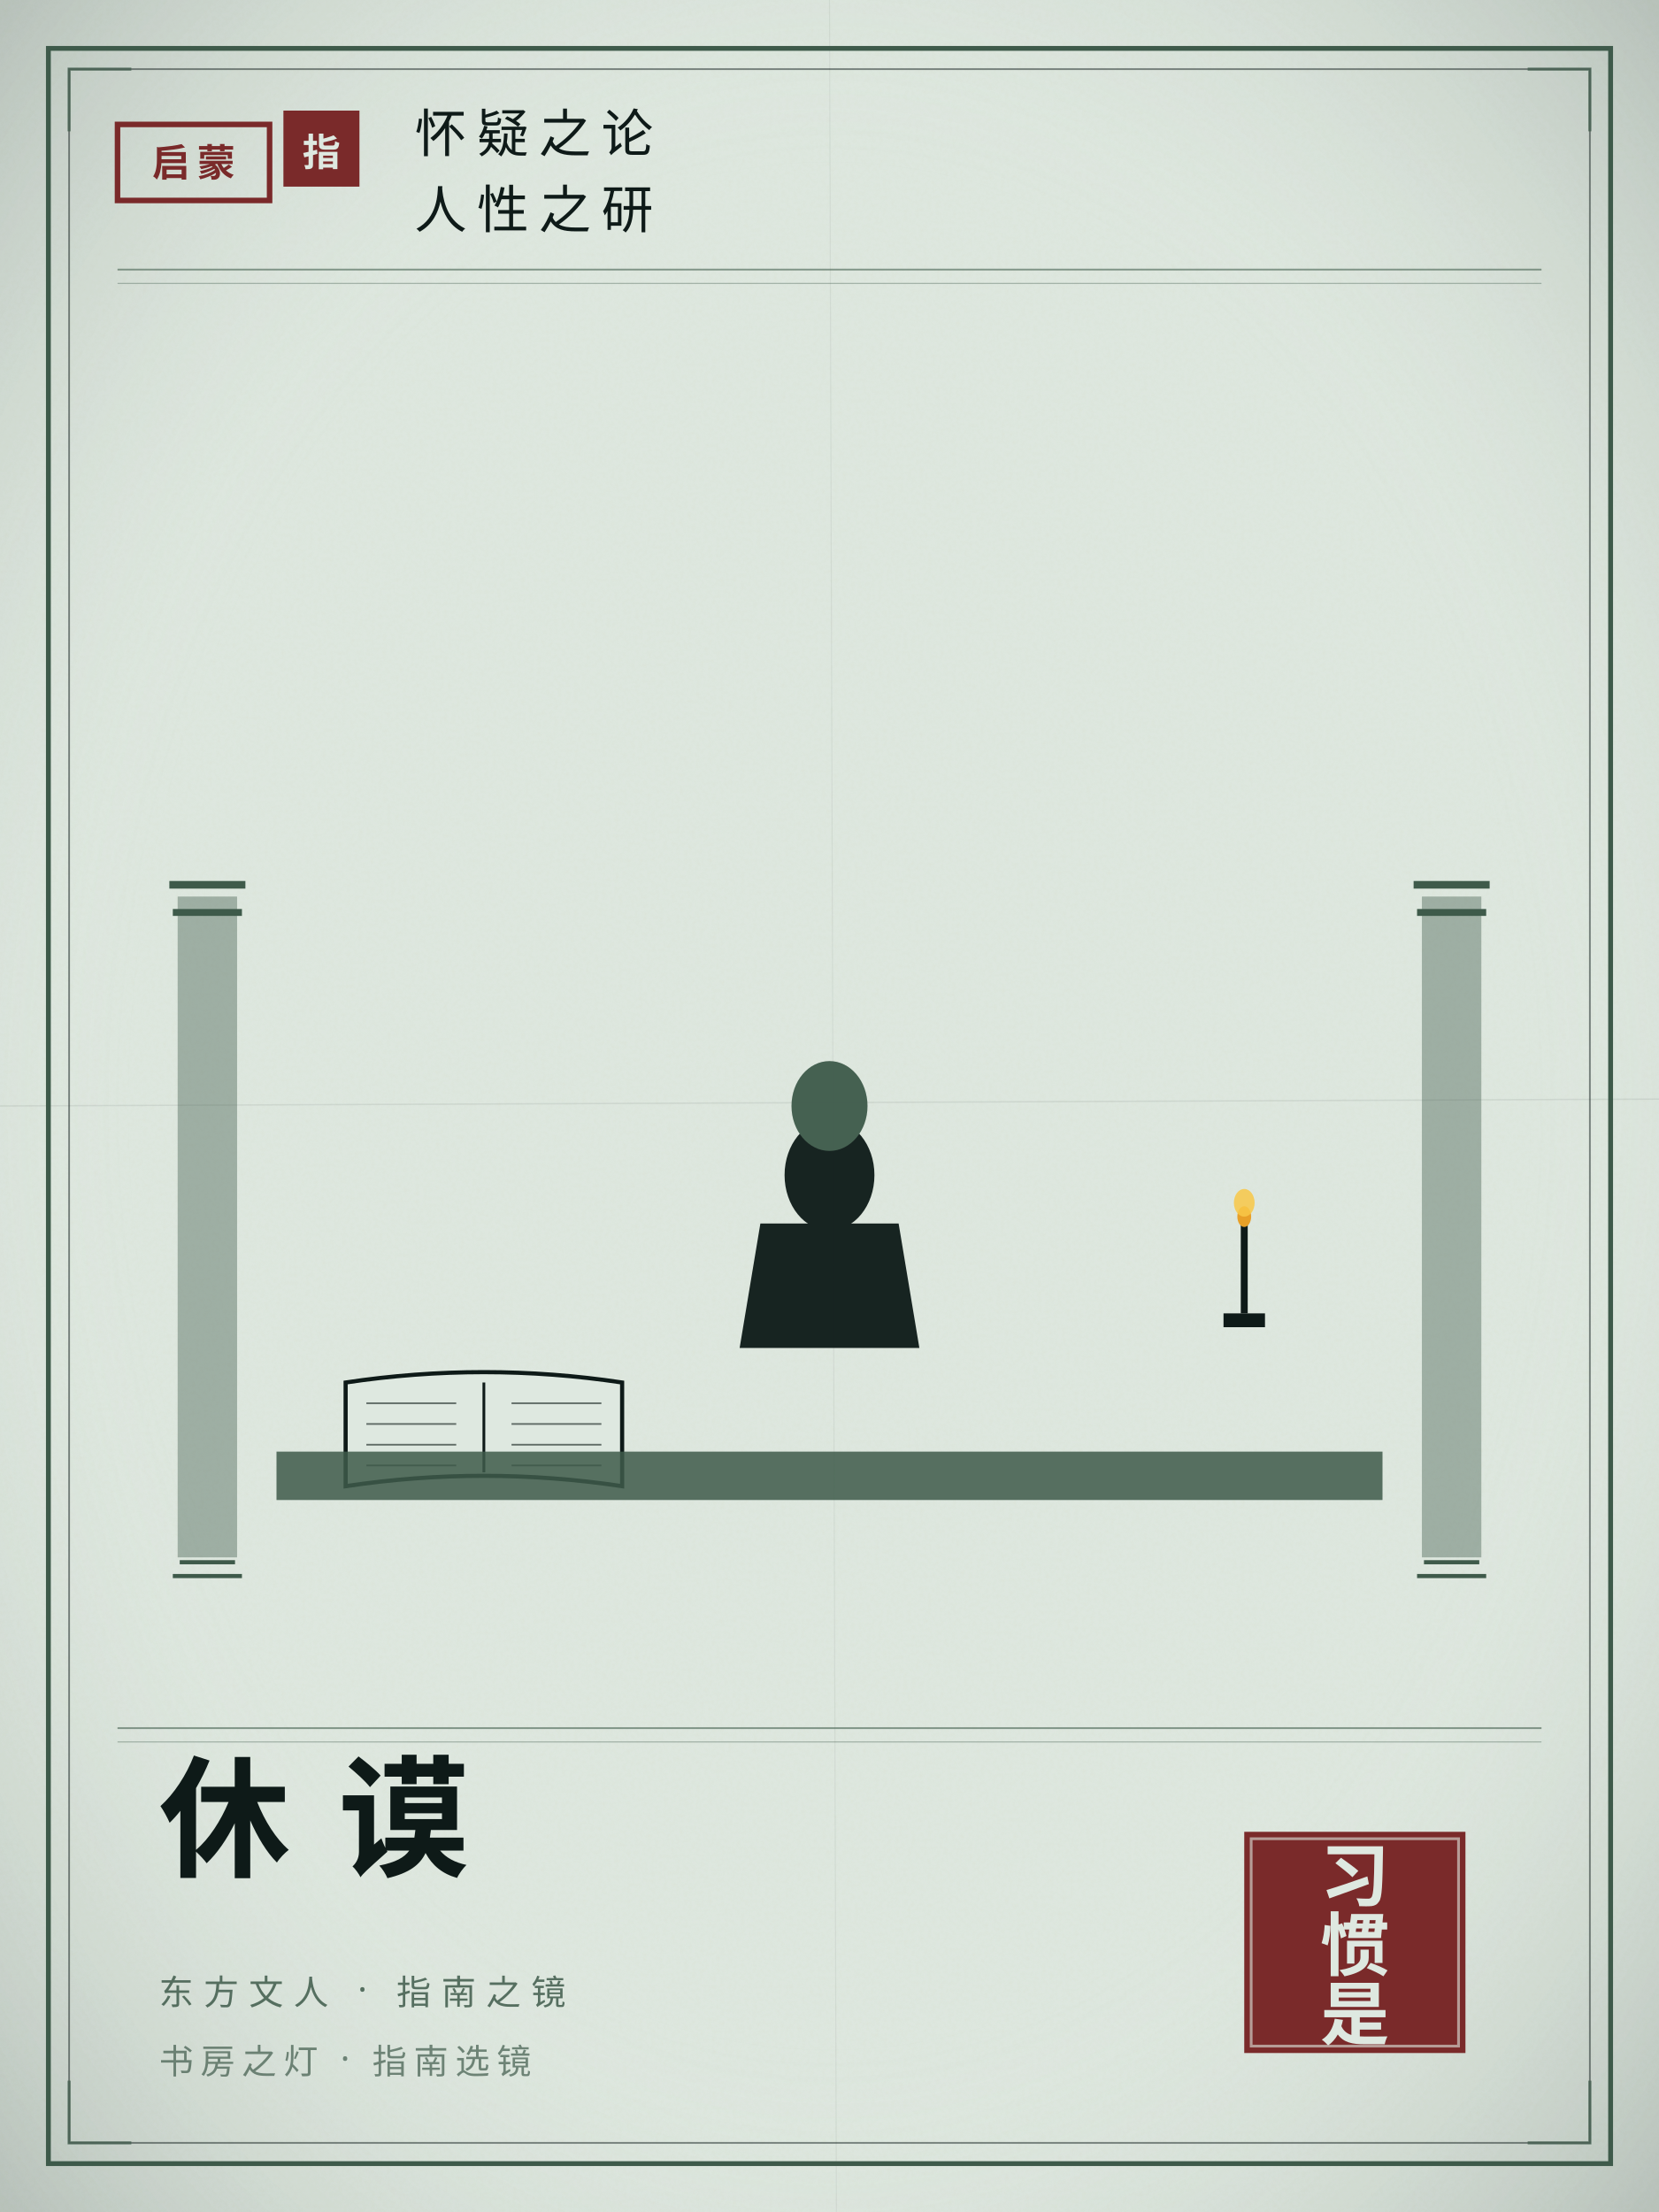
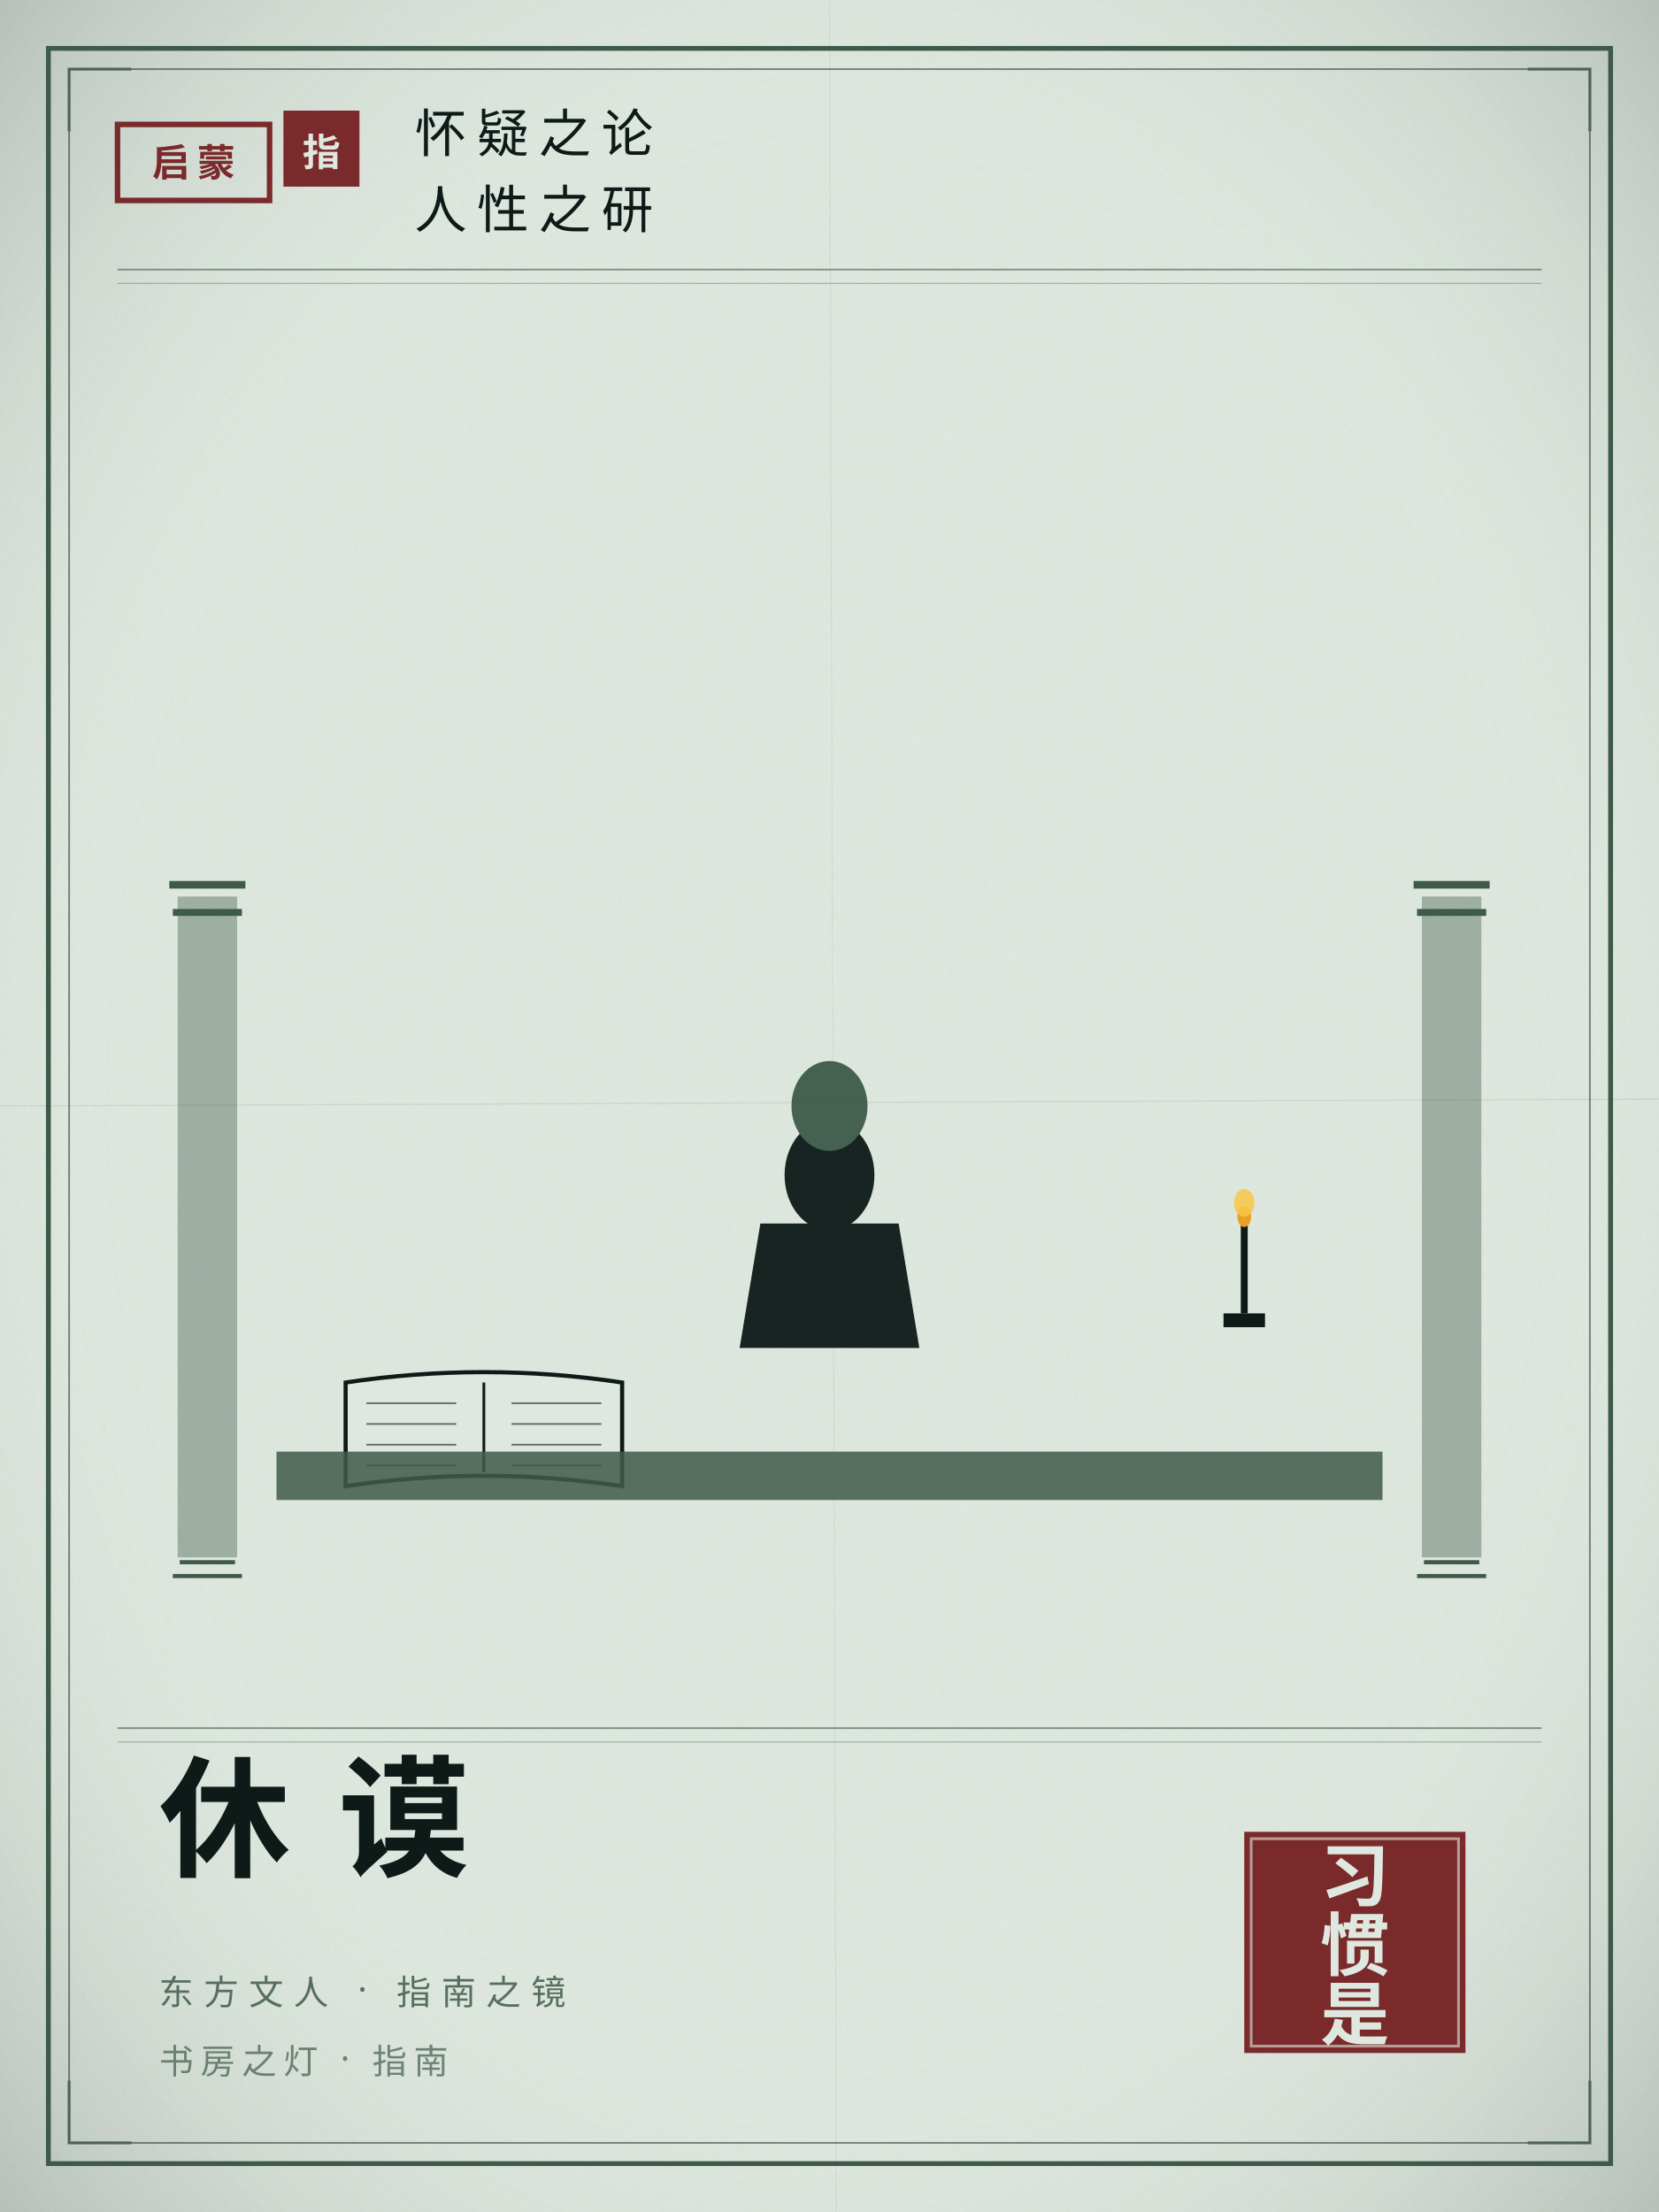
<svg xmlns="http://www.w3.org/2000/svg" viewBox="0 0 480 640" width="480" height="640" preserveAspectRatio="xMidYMid meet">
  <defs>
    <filter id="ink-53" x="-10%" y="-10%" width="120%" height="120%">
      <feTurbulence type="fractalNoise" baseFrequency="0.022" numOctaves="2" seed="53" result="noise" />
      <feDisplacementMap in="SourceGraphic" in2="noise" scale="2.4" />
    </filter>
    <filter id="ink-strong-53" x="-10%" y="-10%" width="120%" height="120%">
      <feTurbulence type="fractalNoise" baseFrequency="0.045" numOctaves="3" seed="60" result="noise" />
      <feDisplacementMap in="SourceGraphic" in2="noise" scale="3.6" />
    </filter>
    <filter id="wash-53" x="-20%" y="-20%" width="140%" height="140%">
      <feTurbulence type="fractalNoise" baseFrequency="0.018" numOctaves="2" seed="56" result="t" />
      <feDisplacementMap in="SourceGraphic" in2="t" scale="6" />
      <feGaussianBlur stdDeviation="0.6" />
    </filter>
    <filter id="haze-53">
      <feGaussianBlur stdDeviation="2.4" />
    </filter>
    <filter id="paper-53" x="0%" y="0%" width="100%" height="100%">
      <feTurbulence type="fractalNoise" baseFrequency="0.85" numOctaves="2" seed="64" result="grain" />
      <feColorMatrix in="grain" type="matrix" values="0 0 0 0 0.45                 0 0 0 0 0.35                 0 0 0 0 0.20                 0 0 0 0.10 0" />
    </filter>
  </defs>
  <rect x="0" y="0" width="480" height="640" fill="#dee8e0" />
  <rect x="0" y="0" width="480" height="640" fill="#dee8e0" filter="url(#paper-53)" opacity="0.55" />
  <radialGradient id="vignette-53" cx="50%" cy="50%" r="70%">
    <stop offset="60%" stop-color="#dee8e0" stop-opacity="0" />
    <stop offset="100%" stop-color="#0e1a18" stop-opacity="0.18" />
  </radialGradient>
  <rect x="0" y="0" width="480" height="640" fill="url(#vignette-53)" />
  <path d="M 0 320 L 480 318" stroke="#0e1a18" stroke-width="0.4" opacity="0.08" />
  <path d="M 240 0 L 242 640" stroke="#0e1a18" stroke-width="0.3" opacity="0.06" />
  <rect x="14" y="14" width="452" height="612" fill="none" stroke="#3e5a4a" stroke-width="1.4" />
  <rect x="20" y="20" width="440" height="600" fill="none" stroke="#0e1a18" stroke-width="0.5" opacity="0.5" />
  <g stroke="#3e5a4a" stroke-width="0.9" fill="none" opacity="0.7">
    <path d="M 20 38 L 20 20 L 38 20" />
    <path d="M 442 20 L 460 20 L 460 38" />
    <path d="M 460 602 L 460 620 L 442 620" />
    <path d="M 38 620 L 20 620 L 20 602" />
  </g>
  <g>
    <g transform="translate(34 36)">
      <rect x="0" y="0" width="44" height="22" fill="none" stroke="#7a2a2a" stroke-width="1.6" />
      <text x="22" y="15" text-anchor="middle" font-family="STKaiti, KaiTi, serif" font-size="11" fill="#7a2a2a" letter-spacing="2" font-weight="600">启蒙</text>
    </g>
    <g transform="translate(82 32)">
      <rect x="0" y="0" width="22" height="22" fill="#7a2a2a" />
      <text x="11" y="16" text-anchor="middle" font-family="serif" font-size="11" fill="#dee8e0" font-weight="700">指</text>
    </g>
    <g transform="translate(120 44)">
      <text font-family="STKaiti, KaiTi, serif" font-size="15" fill="#0e1a18" letter-spacing="3" font-weight="500">
        <tspan x="0" dy="0">怀疑之论</tspan>
        <tspan x="0" dy="22">人性之研</tspan>
      </text>
    </g>
    <line x1="34" y1="78" x2="446" y2="78" stroke="#3e5a4a" stroke-width="0.5" opacity="0.6" />
    <line x1="34" y1="82" x2="446" y2="82" stroke="#3e5a4a" stroke-width="0.3" opacity="0.4" />
  </g>
  <g>
    <g stroke="#3e5a4a" stroke-width="1.2" fill="none">
      <rect x="52" y="260" width="16" height="190" fill="#3e5a4a" opacity="0.4" />
      <line x1="50" y1="264" x2="70" y2="264" stroke-width="2" />
      <line x1="49" y1="256" x2="71" y2="256" stroke-width="2.2" />
      <line x1="52" y1="452" x2="68" y2="452" />
      <line x1="50" y1="456" x2="70" y2="456" />
    </g>
    <g stroke="#3e5a4a" stroke-width="1.2" fill="none">
      <rect x="412" y="260" width="16" height="190" fill="#3e5a4a" opacity="0.4" />
      <line x1="410" y1="264" x2="430" y2="264" stroke-width="2" />
      <line x1="409" y1="256" x2="431" y2="256" stroke-width="2.2" />
      <line x1="412" y1="452" x2="428" y2="452" />
      <line x1="410" y1="456" x2="430" y2="456" />
    </g>
    <g>
      <line x1="360" y1="352" x2="360" y2="380" stroke="#0e1a18" stroke-width="2" />
      <ellipse cx="360" cy="352" rx="2" ry="3" fill="#e8a028" />
      <ellipse cx="360" cy="348" rx="3" ry="4" fill="#f8c848" opacity="0.85" />
      <rect x="354" y="380" width="12" height="4" fill="#0e1a18" />
    </g>
    <g>
      <path d="M 100 400 Q 140 394 180 400 L 180 430 Q 140 424 100 430 Z" fill="#dee8e0" stroke="#0e1a18" stroke-width="1.2" />
      <line x1="140" y1="400" x2="140" y2="426" stroke="#0e1a18" stroke-width="0.8" />
      <line x1="106" y1="406" x2="132" y2="406" stroke="#0e1a18" stroke-width="0.5" opacity="0.6" />
      <line x1="106" y1="412" x2="132" y2="412" stroke="#0e1a18" stroke-width="0.5" opacity="0.6" />
      <line x1="106" y1="418" x2="132" y2="418" stroke="#0e1a18" stroke-width="0.5" opacity="0.6" />
      <line x1="106" y1="424" x2="132" y2="424" stroke="#0e1a18" stroke-width="0.5" opacity="0.6" />
      <line x1="148" y1="406" x2="174" y2="406" stroke="#0e1a18" stroke-width="0.5" opacity="0.6" />
      <line x1="148" y1="412" x2="174" y2="412" stroke="#0e1a18" stroke-width="0.5" opacity="0.6" />
      <line x1="148" y1="418" x2="174" y2="418" stroke="#0e1a18" stroke-width="0.5" opacity="0.6" />
      <line x1="148" y1="424" x2="174" y2="424" stroke="#0e1a18" stroke-width="0.5" opacity="0.6" />
    </g>
    <rect x="80" y="420" width="320" height="14" fill="#3e5a4a" opacity="0.85" />
    <g transform="translate(240 340)" fill="#0e1a18" opacity="0.95">
      <ellipse cx="0" cy="0" rx="13" ry="16" />
      <path d="M -20 14 L -26 50 L 26 50 L 20 14 Z" />
      <ellipse cx="0" cy="-20" rx="11" ry="13" fill="#3e5a4a" />
    </g>
  </g>
  <g>
    <line x1="34" y1="500" x2="446" y2="500" stroke="#3e5a4a" stroke-width="0.5" opacity="0.6" />
    <line x1="34" y1="504" x2="446" y2="504" stroke="#3e5a4a" stroke-width="0.3" opacity="0.4" />
    <g transform="translate(46 540)">
      <text font-family="STKaiti, KaiTi, serif" font-size="38" fill="#0e1a18" letter-spacing="14" font-weight="700">休谟</text>
      <text x="0" y="40" font-family="STKaiti, KaiTi, serif" font-size="10" fill="#3e5a4a" letter-spacing="3" opacity="0.85">东方文人 · 指南之镜</text>
    </g>
    <g transform="translate(360 530)">
      <rect x="0" y="0" width="64" height="64" fill="#7a2a2a" filter="url(#ink-27)" />
      <rect x="2" y="2" width="60" height="60" fill="none" stroke="#dee8e0" stroke-width="0.8" opacity="0.6" />
      <text x="32" y="20" text-anchor="middle" font-family="serif" font-size="20" fill="#dee8e0" font-weight="900">习</text>
      <text x="32" y="40" text-anchor="middle" font-family="serif" font-size="20" fill="#dee8e0" font-weight="900">惯</text>
      <text x="32" y="60" text-anchor="middle" font-family="serif" font-size="20" fill="#dee8e0" font-weight="900">是</text>
    </g>
  </g>
  <g transform="translate(46 600)">
-     <text font-family="STKaiti, KaiTi, serif" font-size="10" fill="#3e5a4a" letter-spacing="2" opacity="0.7">书房之灯 · 指南选镜</text>
+     <text font-family="STKaiti, KaiTi, serif" font-size="10" fill="#3e5a4a" letter-spacing="2" opacity="0.7">书房之灯 · 指南</text>
  </g>
</svg>
